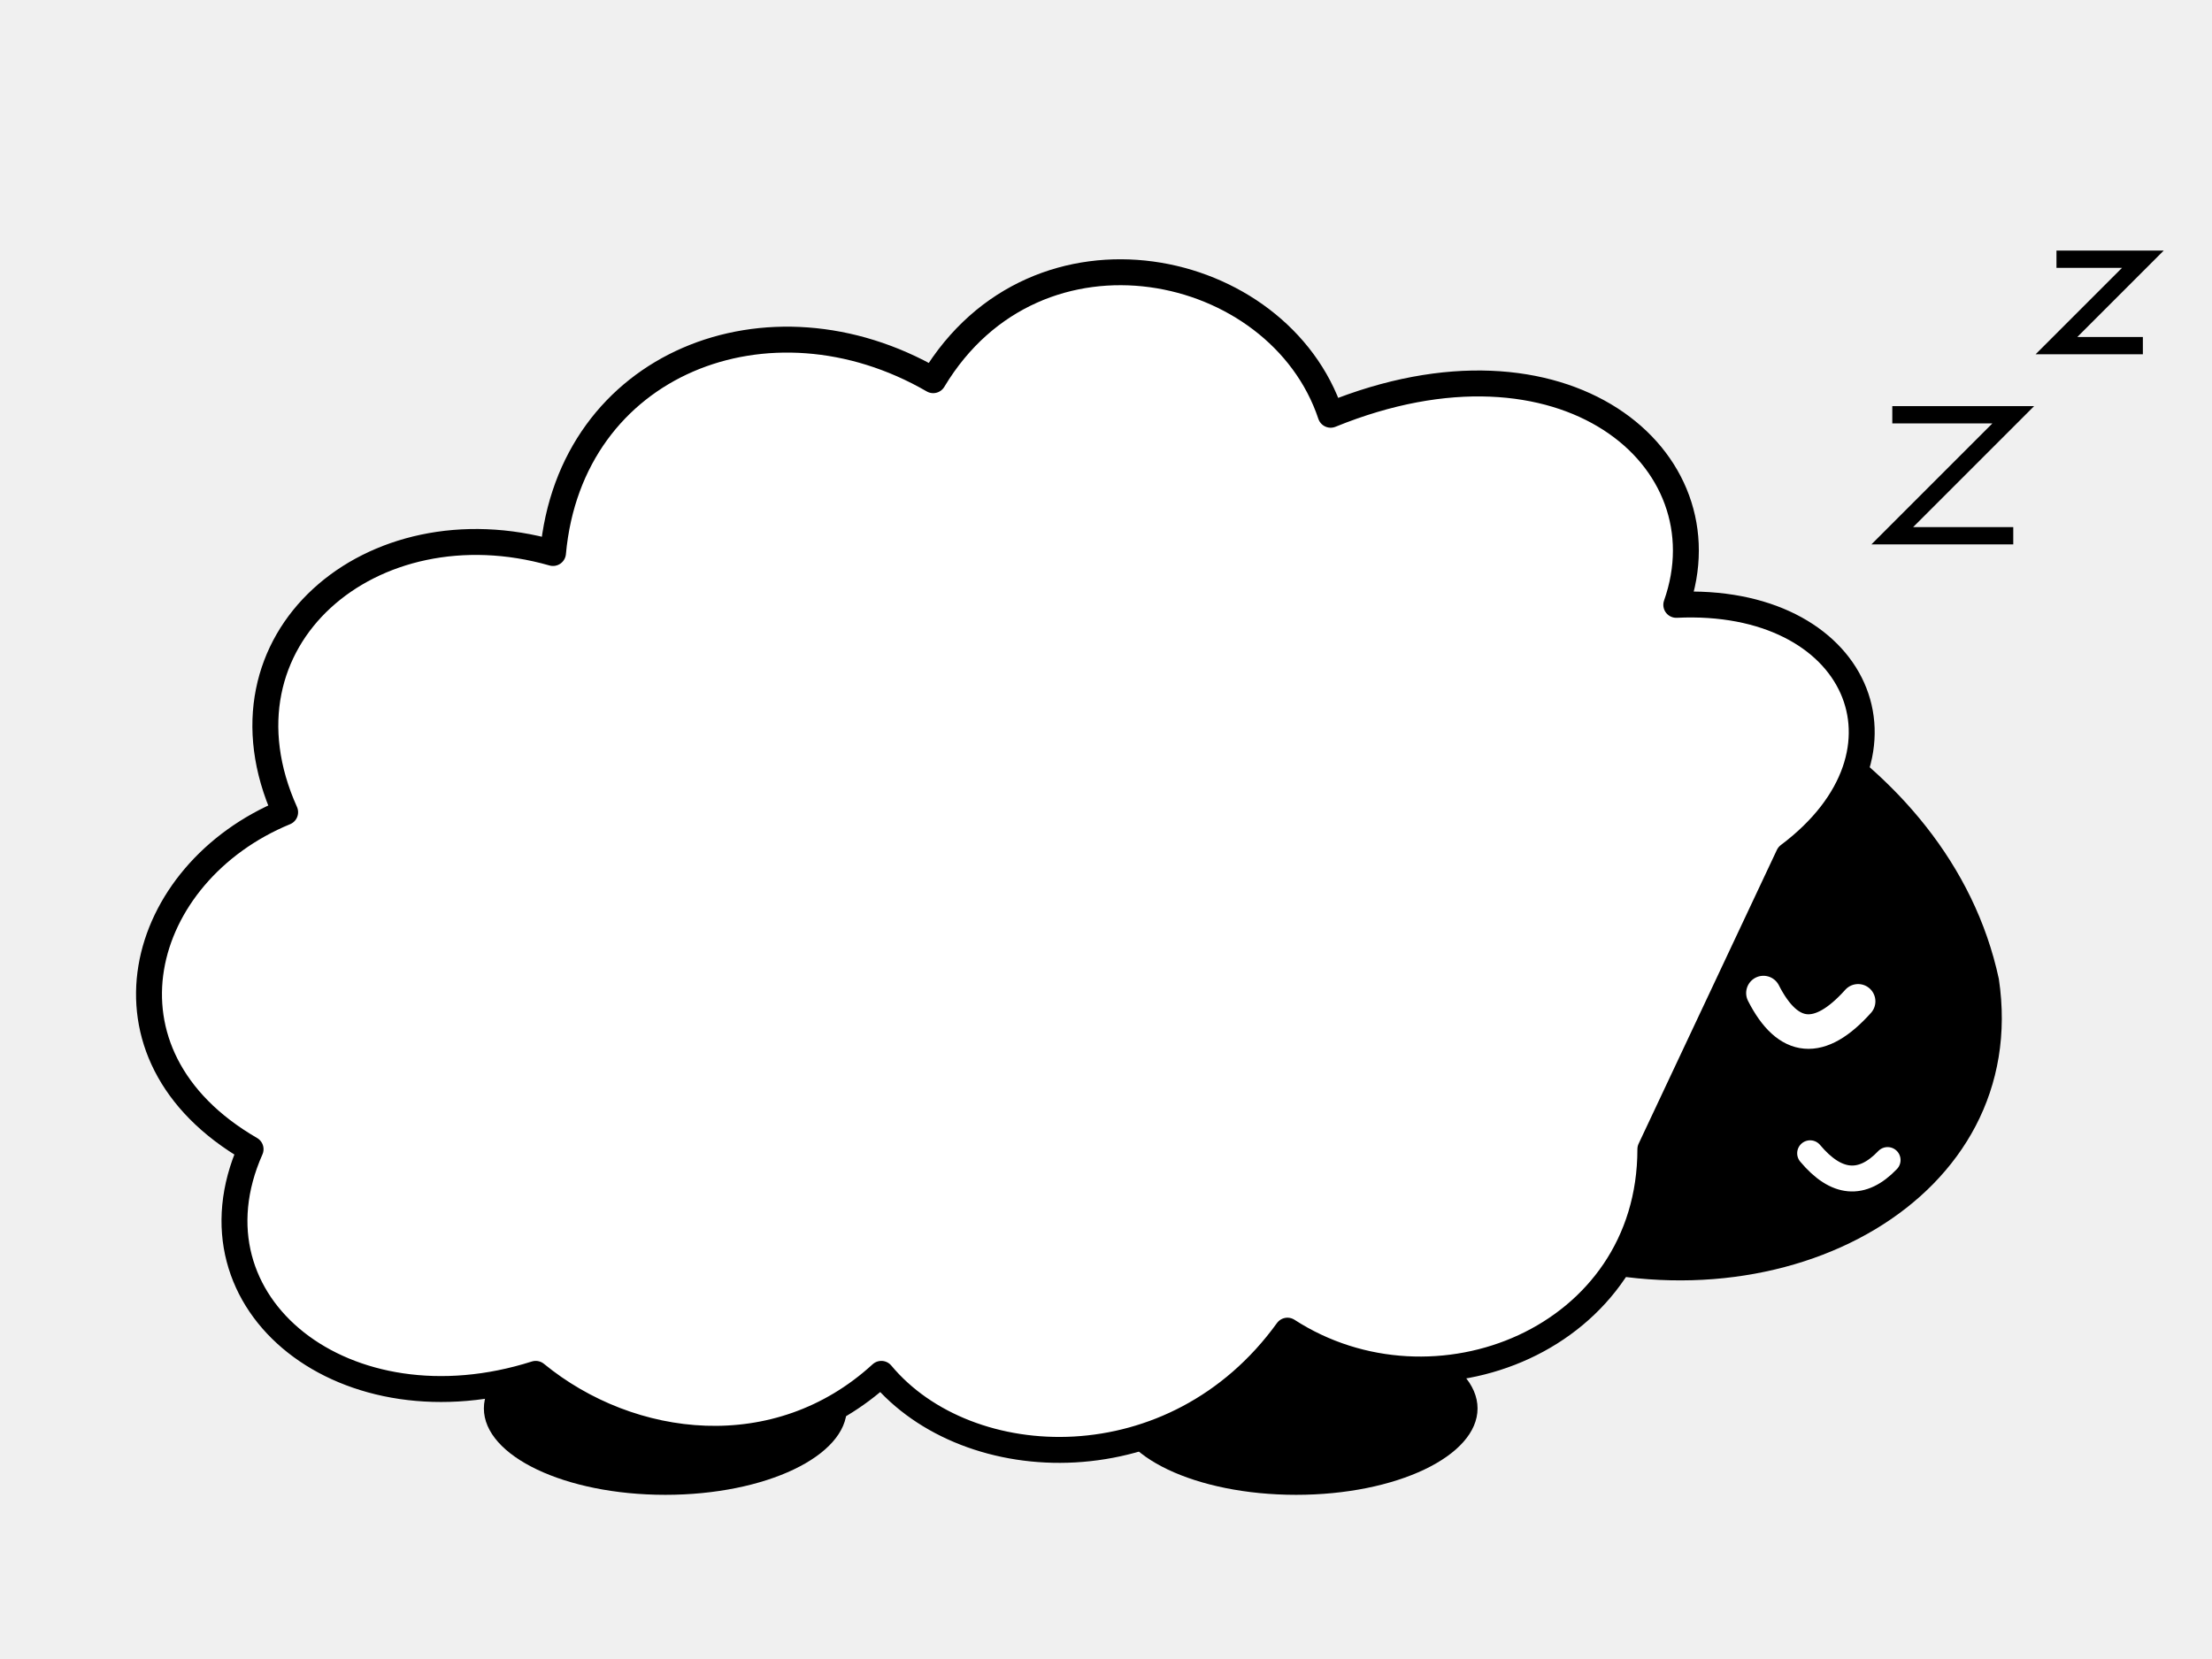
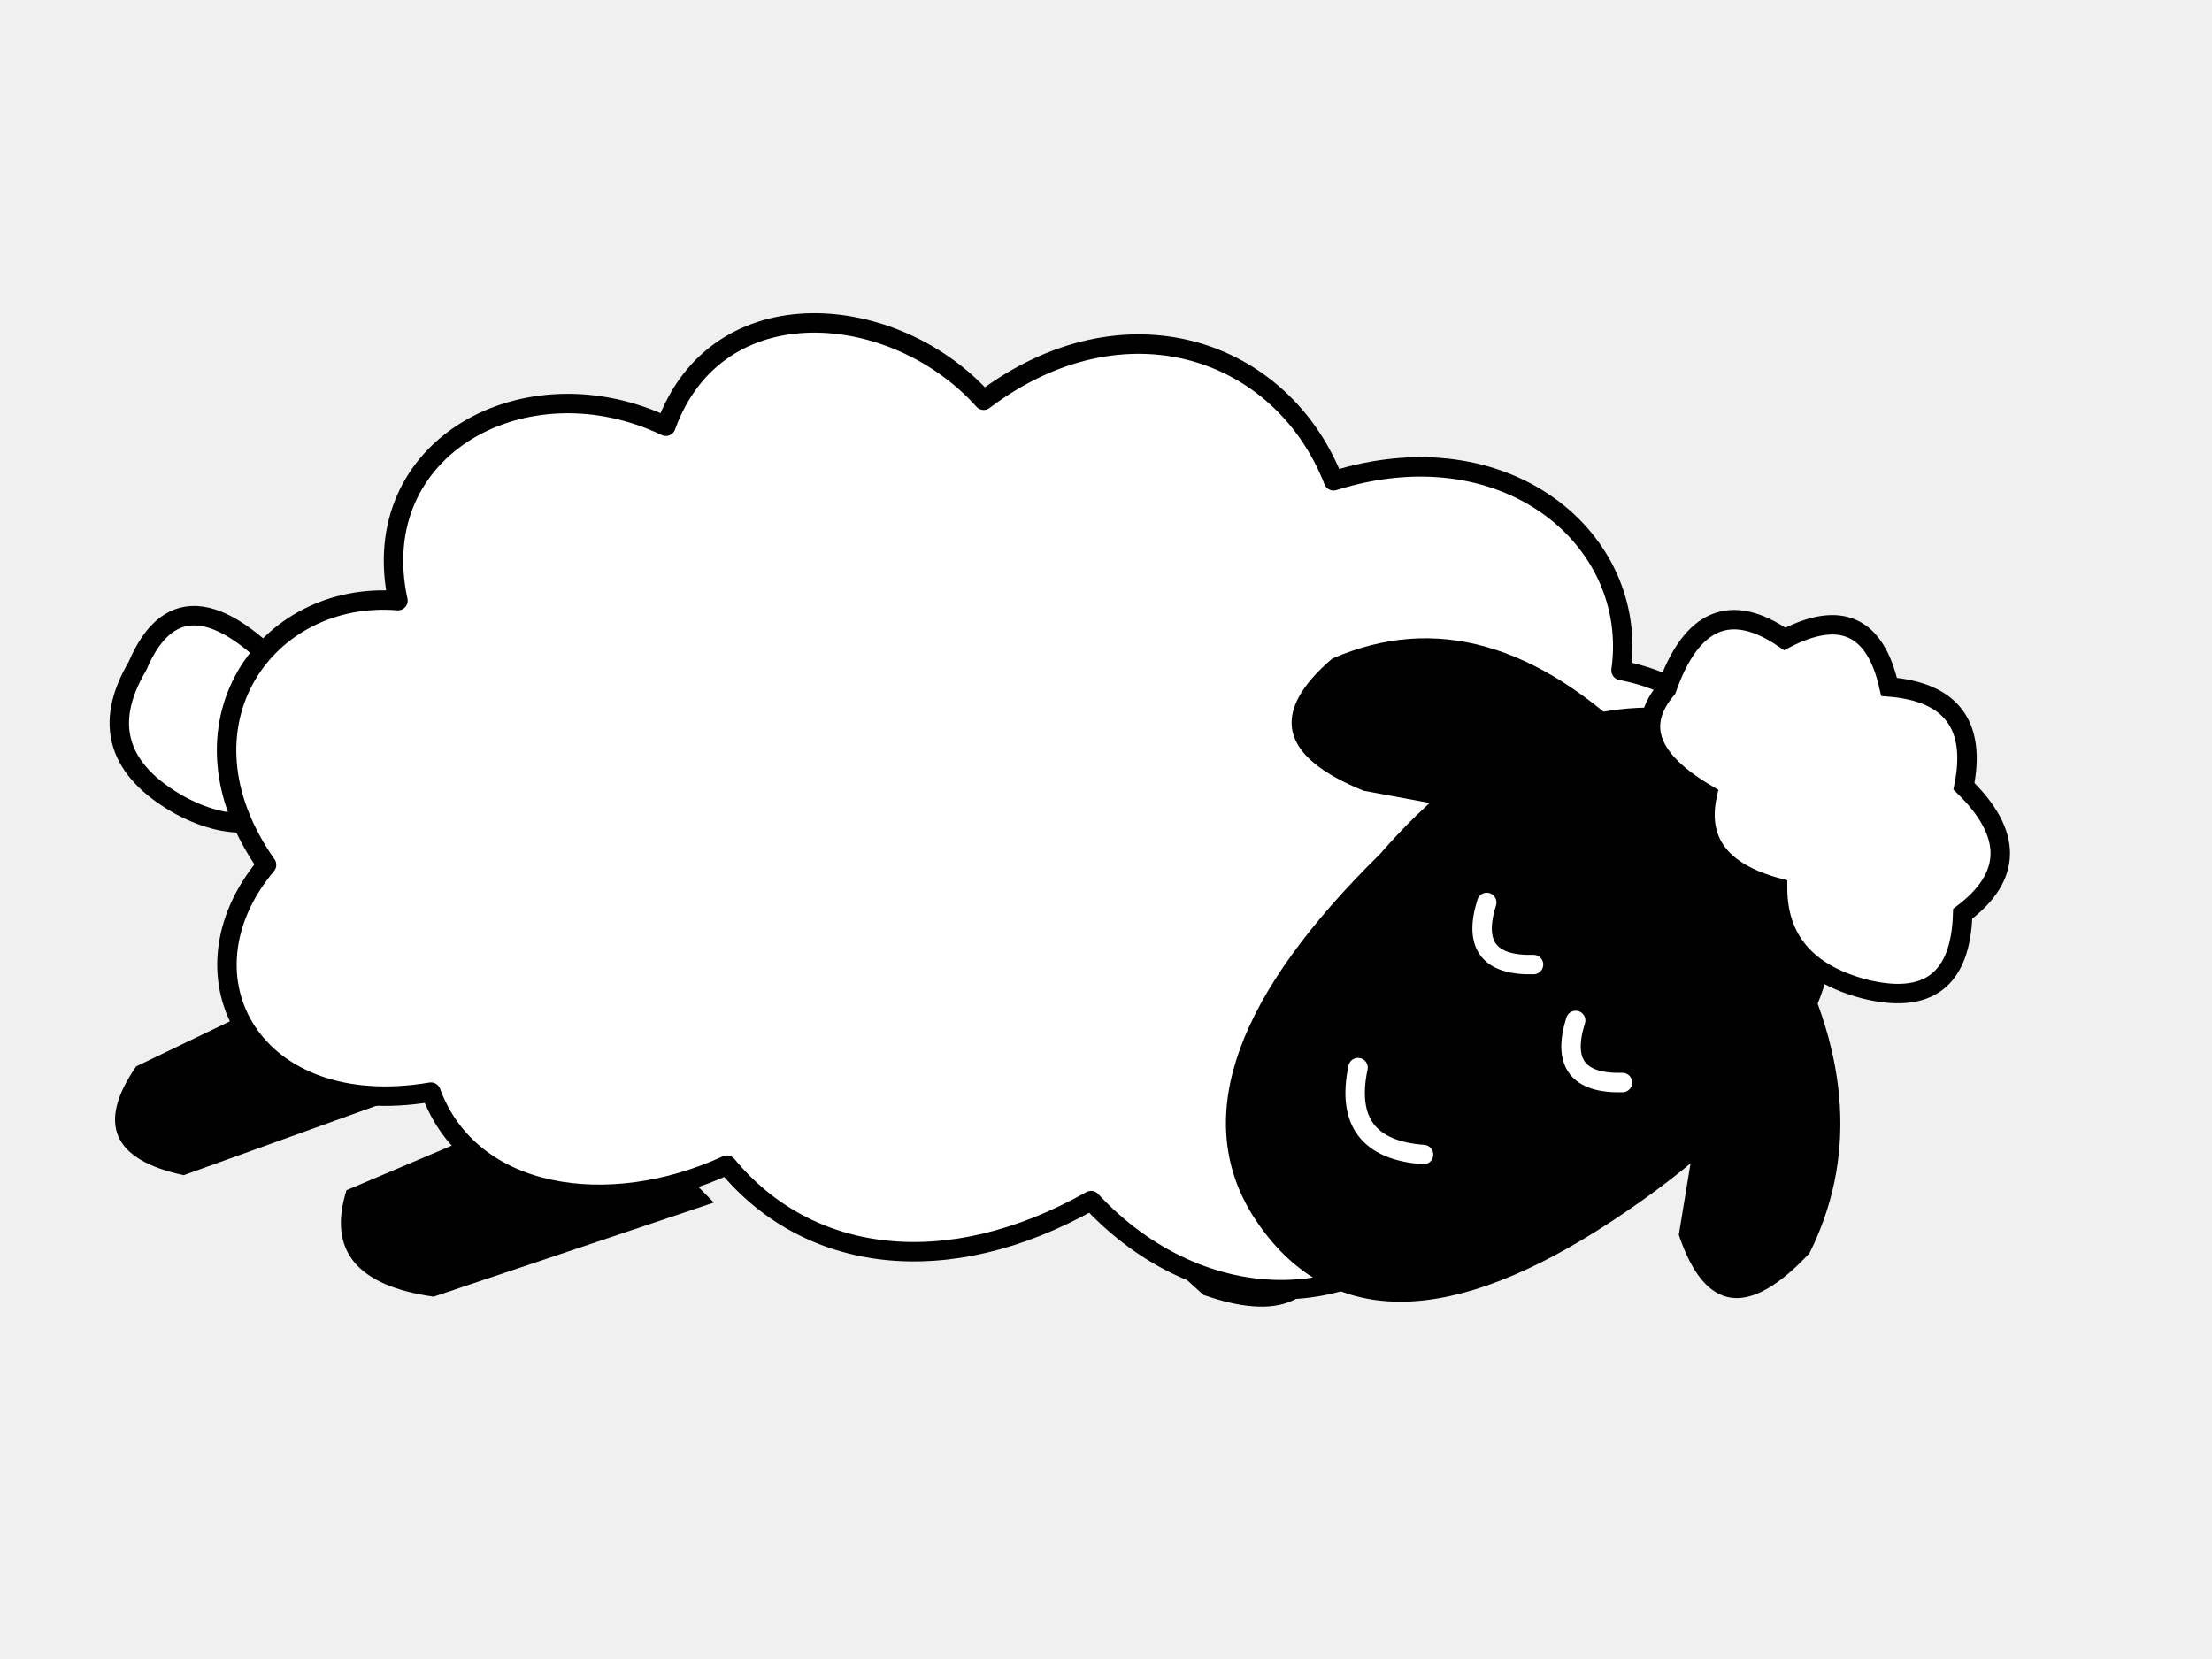
<svg xmlns="http://www.w3.org/2000/svg" width="256" height="192" viewBox="0 0 256 192">
-   <g transform="">
-     <g transform="translate(0 8)">
-       <ellipse cx="77" cy="155" rx="21" ry="10" fill="black" />
-       <ellipse cx="150" cy="155" rx="21" ry="10" fill="black" />
-       <g transform="rotate(5 171 95)">
-         <path d="M171 65C192 62 224 74 232 100C238 125 211 143 183 137C160 133 153 108 163 88Z" fill="black" />
-         <path d="M179 75q-30 9-24 35q21 4 28-23Z" fill="black" />
-         <path d="M205 104q5 8 11 0" stroke="white" fill="none" stroke-width="4" stroke-linecap="round" />
-         <path d="M212 122q5 5 9 0" stroke="white" fill="none" stroke-width="3" stroke-linecap="round" />
+   <g transform="translate(12 10) scale(.9)">
+     <g transform="rotate(8 128 100)">
+       <path d="M23 92q-17-15-21 0q-5 12 8 17q11 4 17-5" fill="white" stroke="black" stroke-width="2.5" />
+       <path d="m39 123-30 20q-6 12 8 13l36-19m15 0-30 18q-2 12 13 12l34-17m39-14 25 17q15 3 15-9l-27-18" fill="black" />
+       <path d="M47 141C25 148 12 131 22 115C7 99 17 80 34 79C27 60 46 46 65 52C69 33 92 32 105 43C121 27 142 31 151 47C172 37 191 49 191 66C211 67 215 88 202 99C214 119 199 136 181 134C171 154 149 156 133 143C116 156 98 156 86 145C72 154 54 154 47 141Z" fill="white" stroke="black" stroke-width="2.5" stroke-linejoin="round" />
+       <g transform="rotate(45 183 93)">
+         <path d="M181 64q-16 15-10 43q5 38 26 40q24 2 27-33q3-37-15-49Z" fill="black" stroke="black" stroke-width="2.5" />
+         <path d="M179 72q-28 4-33 25q1 16 16 7l24-22M211 72q24 4 33 22q3 17-12 12l-21-22" fill="black" />
+         <path d="M183 100q5 7 10 0m9 0q5 7 10 0" fill="none" stroke="white" stroke-width="2.5" stroke-linecap="round" />
+         <path d="M190 126q7 8 14 0" fill="none" stroke="white" stroke-width="2.5" stroke-linecap="round" />
+         <path d="M175 65q-8-12 4-16q2-12 13-7q8-9 16 0q13-2 13 10q10 8 0 16q-9 7-17 1q-9 7-15 0q-12 5-14-4Z" fill="white" stroke="black" stroke-width="2.5" />
      </g>
-       <path d="M62 151C40 158 21 143 29 125C10 114 16 93 33 86C24 66 43 50 64 56C66 34 89 25 108 36C120 16 148 22 154 40C181 29 200 45 194 62C215 61 223 79 207 91L191 125C191 147 166 157 149 146C136 164 112 163 102 151C90 162 73 160 62 151Z" fill="white" stroke="black" stroke-width="3" stroke-linejoin="round" />
-       <path d="M219 40h14l-14 14h14m5-32h10l-10 10h10" stroke="black" stroke-width="2" fill="none" />
    </g>
  </g>
</svg>
